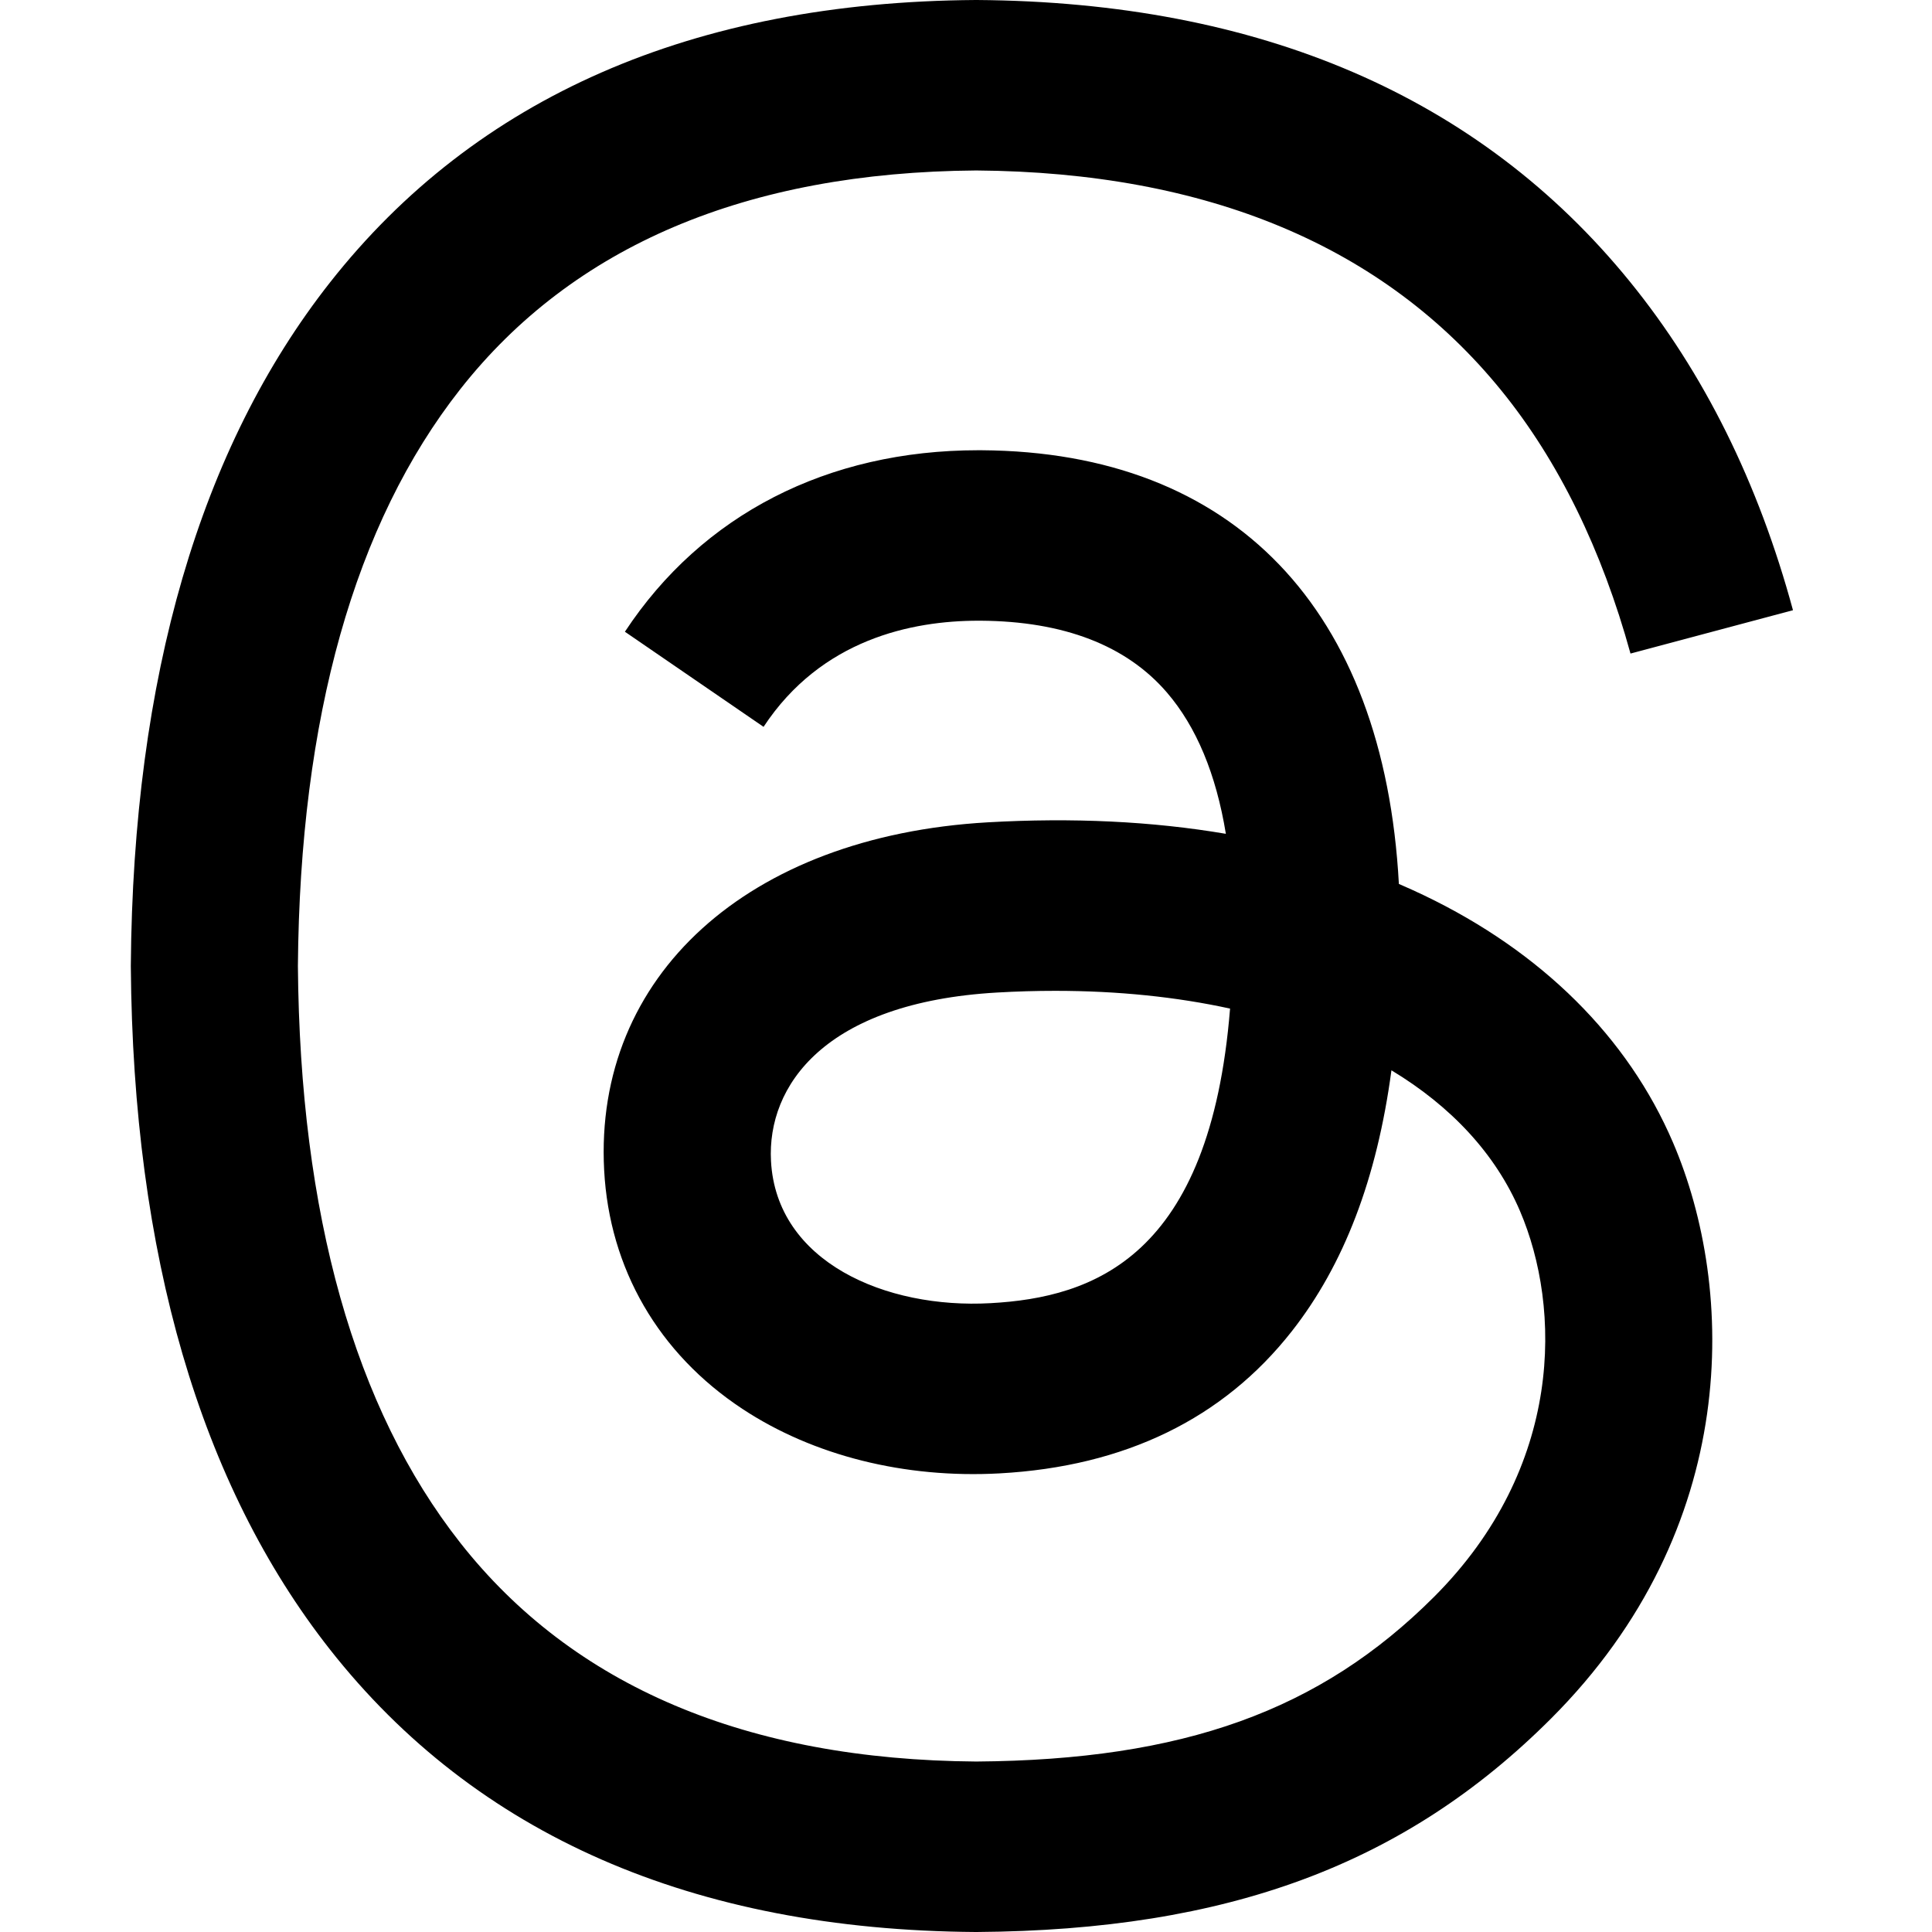
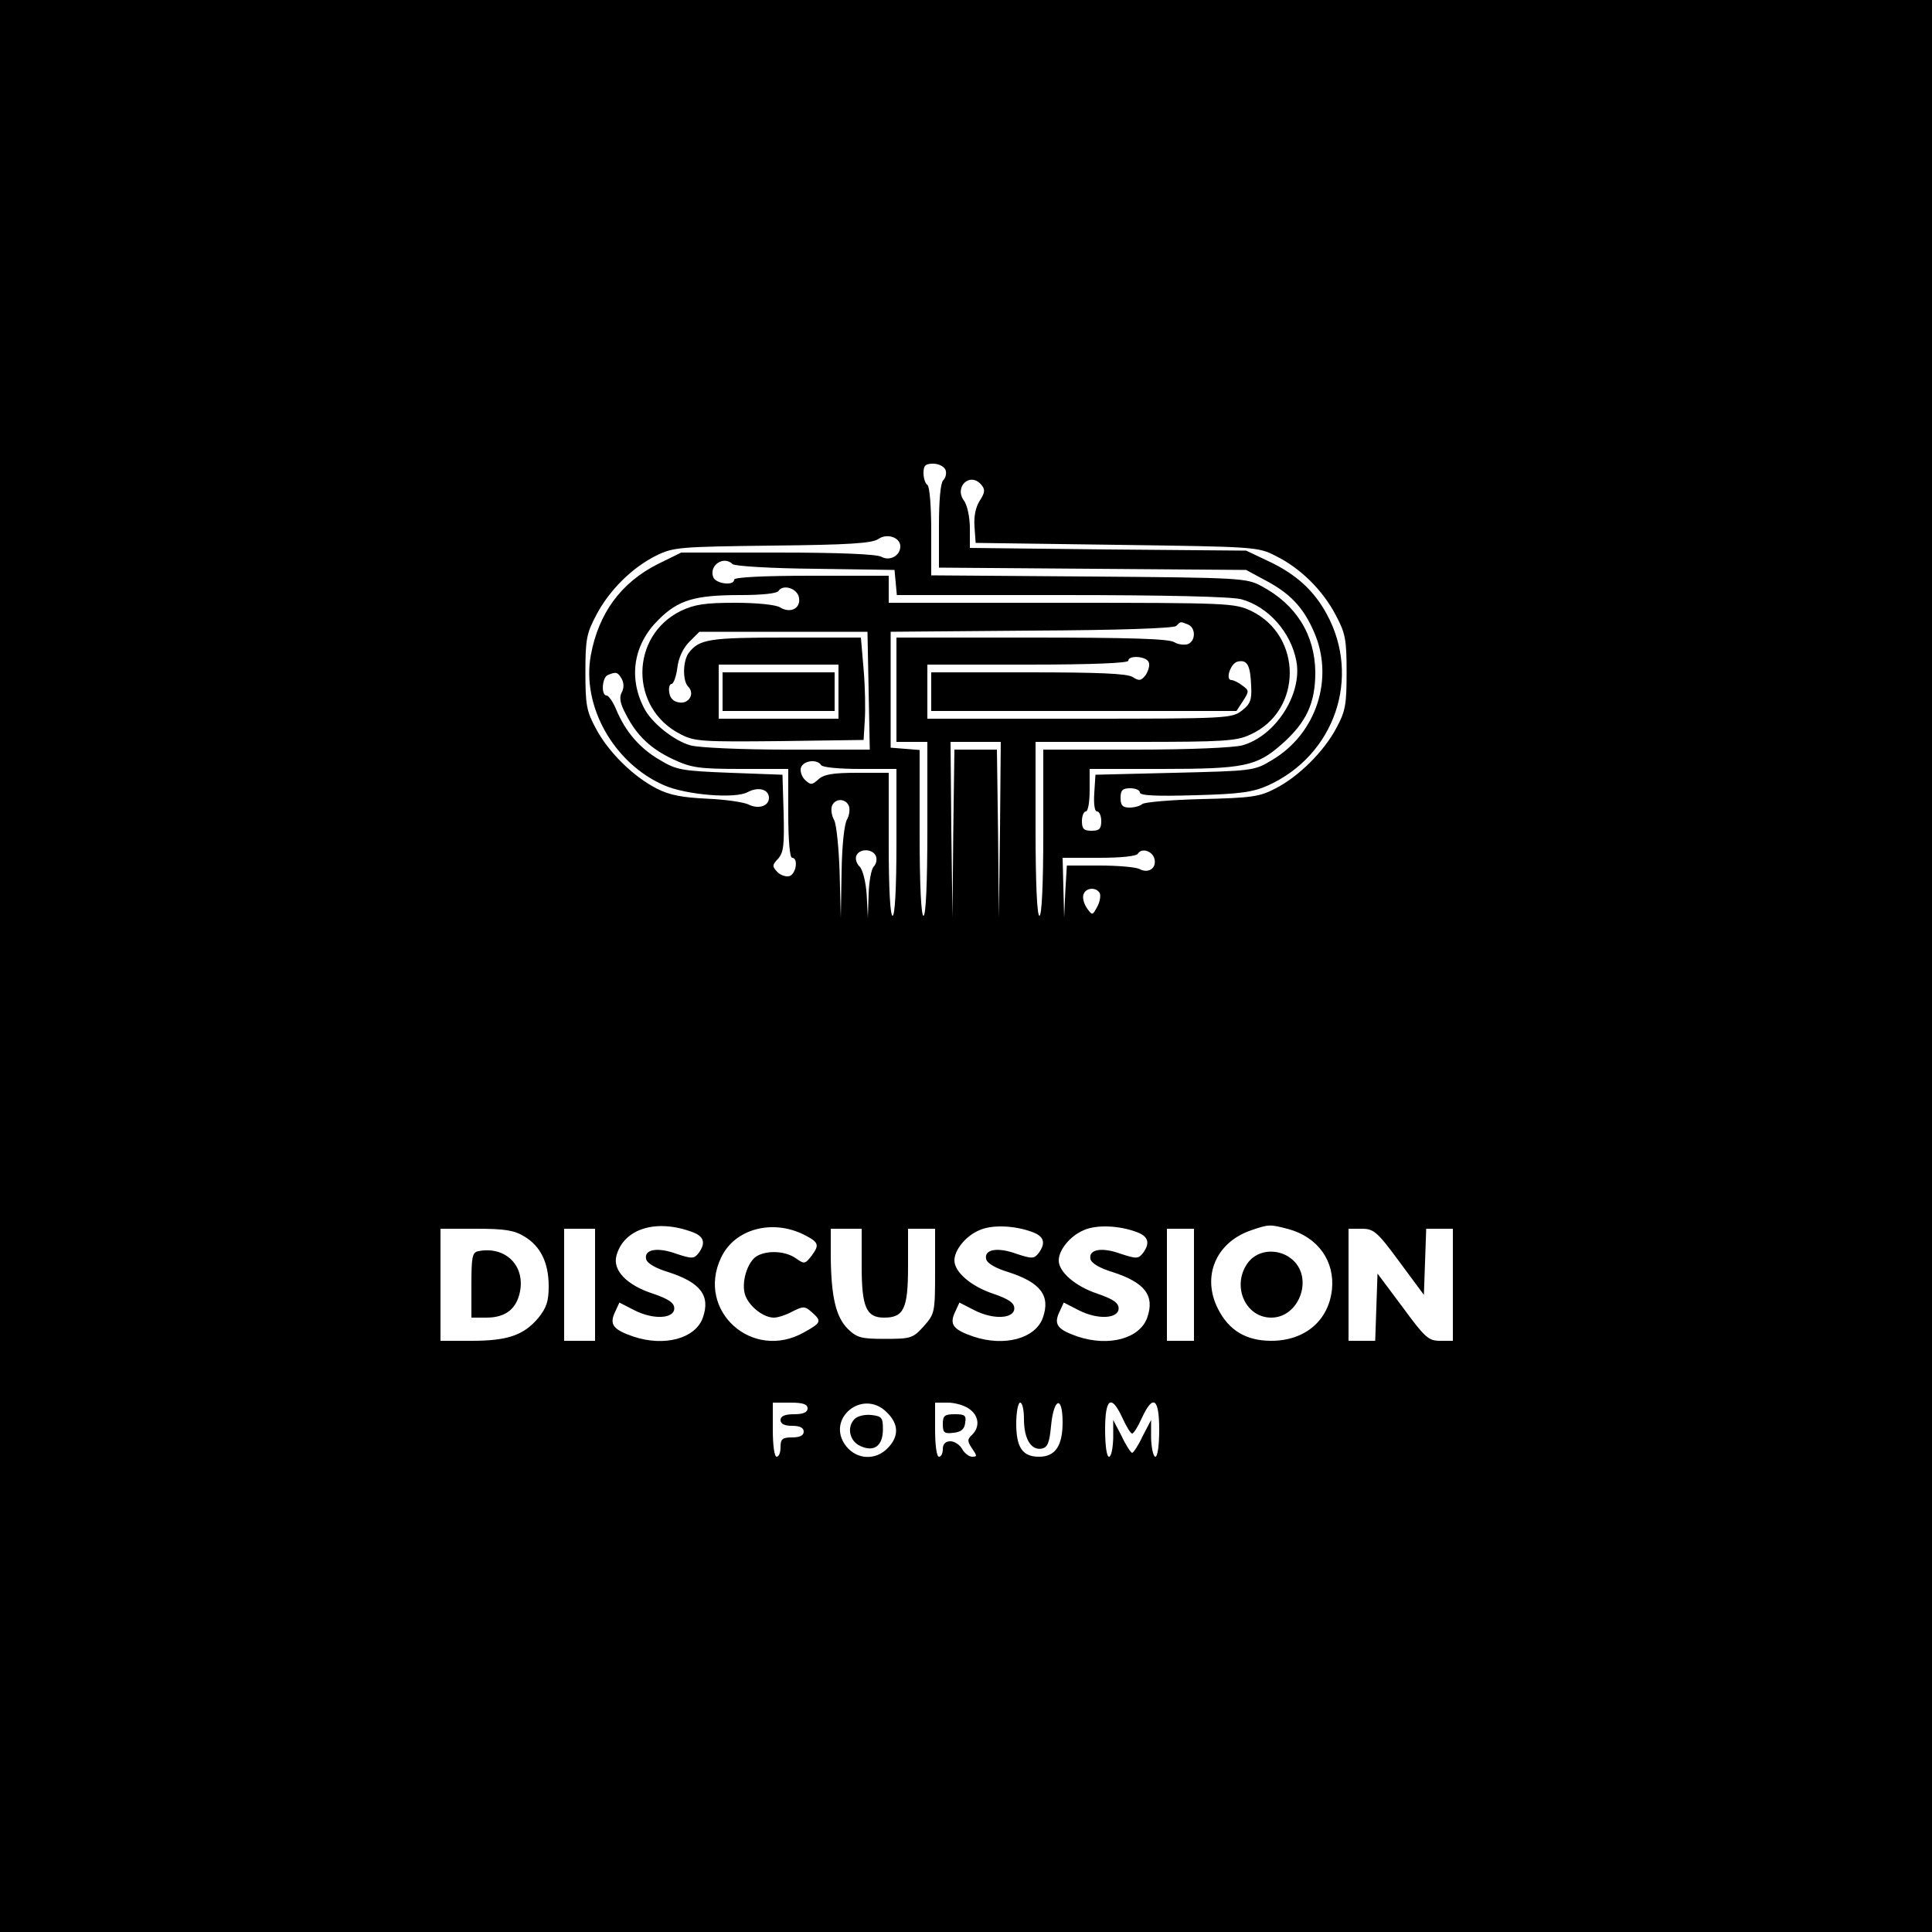
- <svg xmlns="http://www.w3.org/2000/svg" aria-label="Threads" fill="#000" height="100%" role="img" viewBox="0 0 192 192" width="100%">
-   <path d="M141.537 88.988C140.71 88.592 139.87 88.21 139.019 87.845C137.537 60.538 122.616 44.905 97.562 44.745C97.448 44.744 97.335 44.744 97.222 44.744C82.236 44.744 69.773 51.141 62.102 62.781L75.881 72.233C81.612 63.538 90.605 61.685 97.229 61.685C97.305 61.685 97.382 61.685 97.458 61.685C105.707 61.738 111.932 64.137 115.961 68.814C118.893 72.219 120.854 76.925 121.825 82.864C114.511 81.621 106.601 81.239 98.145 81.723C74.325 83.095 59.011 96.988 60.04 116.292C60.562 126.084 65.44 134.508 73.775 140.011C80.822 144.663 89.899 146.938 99.332 146.423C111.79 145.74 121.563 140.987 128.381 132.296C133.559 125.696 136.834 117.143 138.28 106.366C144.217 109.949 148.617 114.664 151.047 120.332C155.179 129.967 155.42 145.8 142.501 158.708C131.182 170.016 117.576 174.908 97.013 175.059C74.204 174.89 56.954 167.575 45.738 153.317C35.236 139.966 29.808 120.682 29.605 96C29.808 71.318 35.236 52.034 45.738 38.683C56.954 24.425 74.204 17.11 97.013 16.941C119.988 17.111 137.539 24.461 149.184 38.788C154.894 45.814 159.199 54.649 162.037 64.95L178.184 60.642C174.744 47.962 169.331 37.036 161.965 27.974C147.036 9.607 125.202 0.195 97.07 0H96.957C68.882 0.194 47.292 9.642 32.788 28.079C19.882 44.486 13.224 67.316 13.001 95.933L13 96L13.001 96.067C13.224 124.684 19.882 147.514 32.788 163.921C47.292 182.358 68.882 191.806 96.957 192H97.07C122.03 191.827 139.624 185.292 154.118 170.811C173.081 151.866 172.51 128.119 166.26 113.541C161.776 103.087 153.227 94.596 141.537 88.988ZM98.441 129.507C88.001 130.095 77.154 125.409 76.62 115.372C76.223 107.93 81.916 99.626 99.081 98.637C101.047 98.523 102.976 98.468 104.871 98.468C111.106 98.468 116.939 99.074 122.242 100.233C120.264 124.935 108.662 128.946 98.441 129.507Z" />
+ <svg xmlns="http://www.w3.org/2000/svg" version="1.0" width="500pt" height="500pt" viewBox="0 0 500 500" preserveAspectRatio="xMidYMid meet">
+   <g transform="translate(0,500) scale(0.1,-0.1)" fill="#000000" stroke="none">
+     <path d="M0 2500 l0 -2500 2500 0 2500 0 0 2500 0 2500 -2500 0 -2500 0 0 -2500z m2447 1284 c3 -8 1 -20 -6 -27 -7 -7 -11 -52 -11 -118 l0 -108 398 -3 397 -3 50 -27 c63 -33 98 -70 125 -132 54 -121 7 -265 -108 -333 -46 -28 -50 -28 -252 -33 l-205 -5 -3 -47 c-2 -29 1 -48 7 -48 6 0 11 -11 11 -25 0 -20 -5 -25 -25 -25 -20 0 -25 5 -25 25 0 14 5 25 10 25 6 0 10 25 10 55 l0 55 186 0 c214 0 246 7 310 63 65 57 88 107 88 187 -1 97 -49 175 -139 223 -39 21 -52 22 -447 25 l-408 3 0 114 c0 65 -4 116 -10 120 -5 3 -10 17 -10 31 0 19 5 24 25 24 14 0 28 -7 32 -16z m93 -39 c10 -12 9 -20 -4 -40 -11 -17 -16 -41 -14 -68 l3 -42 365 -5 c358 -5 366 -5 412 -29 63 -31 121 -88 155 -153 25 -47 28 -63 28 -148 0 -84 -3 -101 -27 -145 -32 -60 -97 -125 -158 -156 -40 -21 -62 -24 -190 -27 -80 -2 -149 -8 -154 -13 -6 -5 -20 -9 -33 -9 -18 0 -23 6 -23 25 0 20 5 25 25 25 14 0 25 -5 25 -11 0 -8 42 -10 143 -7 116 3 150 8 188 25 173 78 242 279 153 443 -34 63 -81 105 -154 139 l-55 26 -357 3 -358 4 0 51 c0 29 -7 60 -15 71 -27 36 16 76 45 41z m-210 -159 c0 -24 -27 -39 -49 -27 -12 7 -111 11 -269 11 l-249 0 -61 -30 c-95 -48 -153 -127 -173 -236 -24 -131 59 -279 189 -336 56 -25 184 -36 217 -18 28 15 55 7 55 -15 0 -21 -27 -30 -53 -17 -12 6 -60 13 -107 15 -63 3 -97 9 -130 26 -61 31 -126 95 -158 156 -24 44 -27 61 -27 145 0 85 3 101 28 148 34 65 93 123 155 154 45 22 59 23 301 26 198 2 258 6 274 17 23 16 57 4 57 -19z m-434 -46 c5 -5 98 -11 214 -12 l205 -3 3 -32 3 -33 427 0 c267 0 441 -4 465 -11 69 -19 128 -85 142 -160 16 -85 -54 -194 -140 -218 -24 -6 -134 -11 -277 -11 l-238 0 0 -215 c0 -137 -4 -215 -10 -215 -6 0 -10 82 -10 225 l0 225 258 0 c229 0 262 2 298 19 135 61 136 255 2 320 -43 20 -56 21 -491 21 l-447 0 0 35 0 35 -200 0 c-127 0 -200 -4 -200 -10 0 -17 -47 -11 -54 6 -12 31 27 57 50 34z m172 -88 c4 -27 -23 -40 -49 -24 -11 7 -60 12 -116 12 -78 0 -105 -4 -141 -21 -132 -65 -133 -252 -1 -319 36 -19 56 -20 256 -18 l218 3 3 50 c2 28 1 87 -3 133 l-7 82 -195 0 c-196 0 -223 -4 -250 -39 -16 -20 -17 -73 -2 -88 18 -18 2 -45 -23 -41 -15 2 -24 11 -26 26 -2 12 1 22 6 22 5 0 12 19 15 42 3 26 15 51 31 67 l26 26 218 0 217 0 3 -152 3 -153 -213 0 c-118 0 -230 5 -251 11 -43 12 -102 59 -121 98 -40 79 -26 164 38 227 51 51 93 64 213 64 54 0 95 4 98 11 12 18 50 6 53 -19z m1006 -68 c21 -8 21 -43 0 -51 -9 -3 -25 -1 -35 5 -13 9 -121 12 -369 12 l-350 0 0 -135 0 -135 40 0 40 0 0 -225 c0 -143 -4 -225 -10 -225 -6 0 -10 78 -10 214 l0 215 -37 3 -38 3 0 150 0 150 365 3 c223 1 368 6 374 12 12 12 10 12 30 4z m-101 -98 c3 -8 -1 -22 -8 -33 -12 -15 -17 -16 -34 -5 -15 9 -88 12 -271 12 l-250 0 0 -50 0 -50 395 0 395 0 17 26 c16 25 16 27 -2 40 -10 8 -23 14 -28 14 -17 0 -2 45 17 48 24 5 32 -10 34 -63 2 -36 -2 -47 -24 -64 -26 -20 -37 -21 -420 -21 l-394 0 0 70 0 70 260 0 c167 0 260 4 260 10 0 15 47 12 53 -4z m-803 -76 l0 -70 -155 0 -155 0 0 70 0 70 155 0 155 0 0 -70z m-561 33 c6 -11 6 -24 0 -35 -7 -13 -4 -29 10 -55 28 -56 65 -91 123 -118 47 -22 67 -25 176 -25 l122 0 0 -115 c0 -70 4 -115 10 -115 16 0 11 -40 -6 -47 -8 -3 -23 1 -32 10 -14 15 -14 18 2 35 14 16 16 36 14 118 l-3 99 -135 5 c-125 5 -139 7 -182 33 -52 30 -89 73 -113 130 -8 20 -20 37 -25 37 -15 0 -12 47 3 53 21 9 26 8 36 -10z m979 -390 l-3 -228 -2 218 -3 217 -55 0 -55 0 -3 -217 -2 -218 -3 228 -2 227 65 0 65 0 -2 -227z m-463 167 c3 -6 48 -10 101 -10 l94 0 0 -190 c0 -120 -4 -190 -10 -190 -6 0 -10 68 -10 185 l0 185 -82 0 c-62 0 -86 -4 -100 -17 -17 -15 -20 -15 -35 -1 -9 9 -13 24 -10 32 7 18 42 22 52 6z m72 -106 c3 -9 1 -25 -5 -35 -7 -11 -13 -68 -14 -136 l-2 -118 -3 115 c-2 63 -8 125 -14 137 -7 12 -9 29 -6 37 8 21 36 20 44 0z m70 -130 c3 -8 1 -20 -6 -27 -6 -6 -12 -38 -13 -71 l-2 -61 -3 59 c-2 32 -10 65 -18 73 -8 7 -12 20 -9 28 8 20 43 19 51 -1z m721 -8 c5 -24 -17 -37 -39 -25 -10 5 -56 9 -103 9 l-85 0 -4 -67 -3 -68 -2 78 -2 77 94 0 c56 0 98 4 101 11 10 16 39 6 43 -15z m-142 -87 c3 -6 1 -22 -6 -35 -13 -24 -13 -24 -28 -3 -7 11 -11 26 -8 34 6 18 32 20 42 4z m-1053 -878 c29 -11 34 -28 15 -54 -12 -15 -17 -15 -57 -2 -49 18 -84 12 -79 -13 2 -11 24 -24 57 -34 84 -27 110 -61 90 -118 -19 -54 -99 -76 -180 -49 -52 18 -62 31 -48 62 l12 26 39 -20 c49 -25 103 -22 103 5 0 14 -14 24 -55 38 -68 22 -104 60 -95 97 18 71 103 98 198 62z m289 -7 c37 -19 39 -26 19 -53 -18 -23 -19 -23 -42 -7 -26 18 -71 21 -99 6 -26 -14 -43 -71 -31 -103 11 -29 47 -57 74 -57 10 0 32 7 48 16 28 14 32 14 50 -2 26 -23 25 -27 -20 -52 -134 -76 -280 56 -215 193 35 75 133 101 216 59z m591 7 c29 -11 34 -28 15 -54 -12 -15 -17 -15 -57 -2 -49 18 -84 12 -79 -13 2 -11 24 -24 57 -34 84 -27 110 -61 90 -118 -19 -54 -99 -76 -180 -49 -52 18 -62 31 -48 62 l12 26 39 -20 c49 -25 103 -22 103 5 0 14 -14 24 -55 38 -57 19 -100 56 -100 86 0 27 29 63 64 78 32 15 92 13 139 -5z m270 0 c29 -11 34 -28 15 -54 -12 -15 -17 -15 -57 -2 -49 18 -84 12 -79 -13 2 -11 24 -24 57 -34 84 -27 110 -61 90 -118 -19 -54 -99 -76 -180 -49 -52 18 -62 31 -48 62 l12 26 39 -20 c49 -25 103 -22 103 5 0 14 -14 24 -55 38 -57 19 -100 56 -100 86 0 27 29 63 64 78 32 15 92 13 139 -5z m392 8 c76 -21 120 -83 112 -157 -9 -80 -70 -132 -157 -132 -65 0 -110 27 -138 83 -42 83 -6 170 83 202 49 17 51 17 100 4z m-1978 -19 c42 -25 63 -68 63 -129 0 -39 -6 -56 -27 -82 -38 -45 -80 -59 -173 -59 l-80 0 0 145 0 145 93 0 c74 0 98 -4 124 -20z m183 -125 l0 -145 -40 0 -40 0 0 145 0 145 40 0 40 0 0 -145z m690 48 c0 -106 12 -133 58 -133 51 0 62 23 62 132 l0 98 35 0 35 0 0 -110 c0 -107 -1 -110 -29 -142 -28 -31 -33 -33 -100 -33 -63 0 -73 3 -97 26 -31 31 -43 84 -44 187 l0 72 40 0 40 0 0 -97z m860 -48 l0 -145 -35 0 -35 0 0 145 0 145 35 0 35 0 0 -145z m532 59 l63 -85 3 85 3 86 34 0 35 0 0 -145 0 -145 -33 0 c-30 0 -39 8 -97 87 l-65 87 -3 -87 -3 -87 -34 0 -35 0 0 145 0 145 34 0 c31 0 40 -7 98 -86z m-1532 -379 c0 -10 -11 -15 -35 -15 -24 0 -35 -5 -35 -15 0 -10 10 -15 30 -15 20 0 30 -5 30 -15 0 -10 -10 -15 -30 -15 -25 0 -30 -4 -30 -25 0 -14 -4 -25 -10 -25 -6 0 -10 30 -10 70 l0 70 45 0 c33 0 45 -4 45 -15z m205 -10 c31 -30 32 -62 3 -92 -31 -33 -80 -31 -108 4 -55 70 42 151 105 88z m213 9 c25 -17 29 -46 8 -67 -13 -12 -13 -17 0 -36 13 -19 13 -21 0 -21 -8 0 -20 9 -26 20 -6 11 -20 20 -30 20 -13 0 -20 -7 -20 -20 0 -11 -4 -20 -10 -20 -6 0 -10 30 -10 70 l0 70 33 0 c18 0 43 -7 55 -16z m142 -27 c0 -50 18 -81 46 -76 15 3 20 15 24 58 7 74 30 81 30 10 0 -61 -19 -89 -61 -89 -43 0 -59 24 -59 86 0 30 5 54 10 54 6 0 10 -19 10 -43z m255 3 c10 -22 21 -40 25 -40 4 0 15 18 25 40 29 63 45 52 45 -30 0 -40 -4 -70 -10 -70 -5 0 -10 21 -11 48 l0 47 -22 -42 c-11 -24 -24 -43 -27 -43 -3 0 -16 19 -27 43 l-22 42 0 -47 c-1 -27 -5 -48 -11 -48 -6 0 -10 30 -10 70 0 82 16 93 45 30z" />
+     <path d="M1870 3210 l0 -50 145 0 145 0 0 50 0 50 -145 0 -145 0 0 -50z" />
+     <path d="M3231 1734 c-45 -58 -10 -144 59 -144 71 0 109 99 57 148 -34 32 -89 30 -116 -4z" />
+     <path d="M1238 1762 c-16 -3 -18 -15 -18 -88 l0 -84 39 0 c52 0 81 25 88 75 8 65 -43 110 -109 97z" />
+     <path d="M2212 1328 c-21 -21 -14 -57 14 -70 36 -17 59 0 59 43 0 30 -3 34 -30 37 -17 2 -36 -3 -43 -10z" />
+     <path d="M2440 1314 c0 -22 4 -25 28 -22 19 2 28 9 30 26 3 19 -1 22 -27 22 -27 0 -31 -4 -31 -26z" />
+   </g>
</svg>
